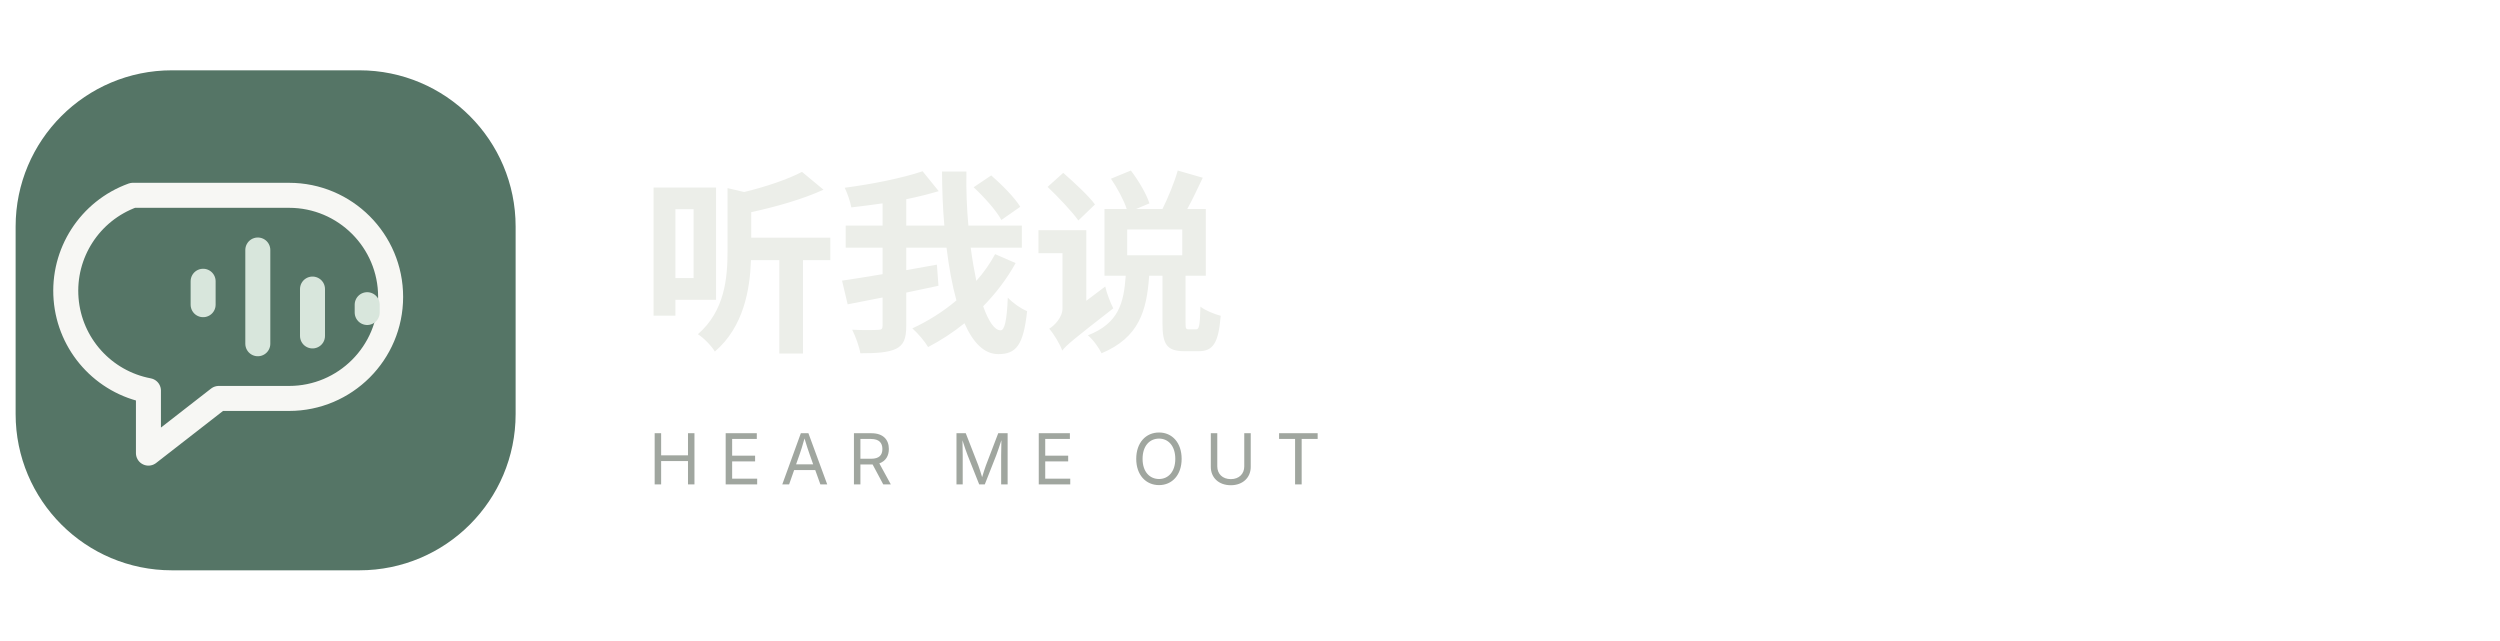
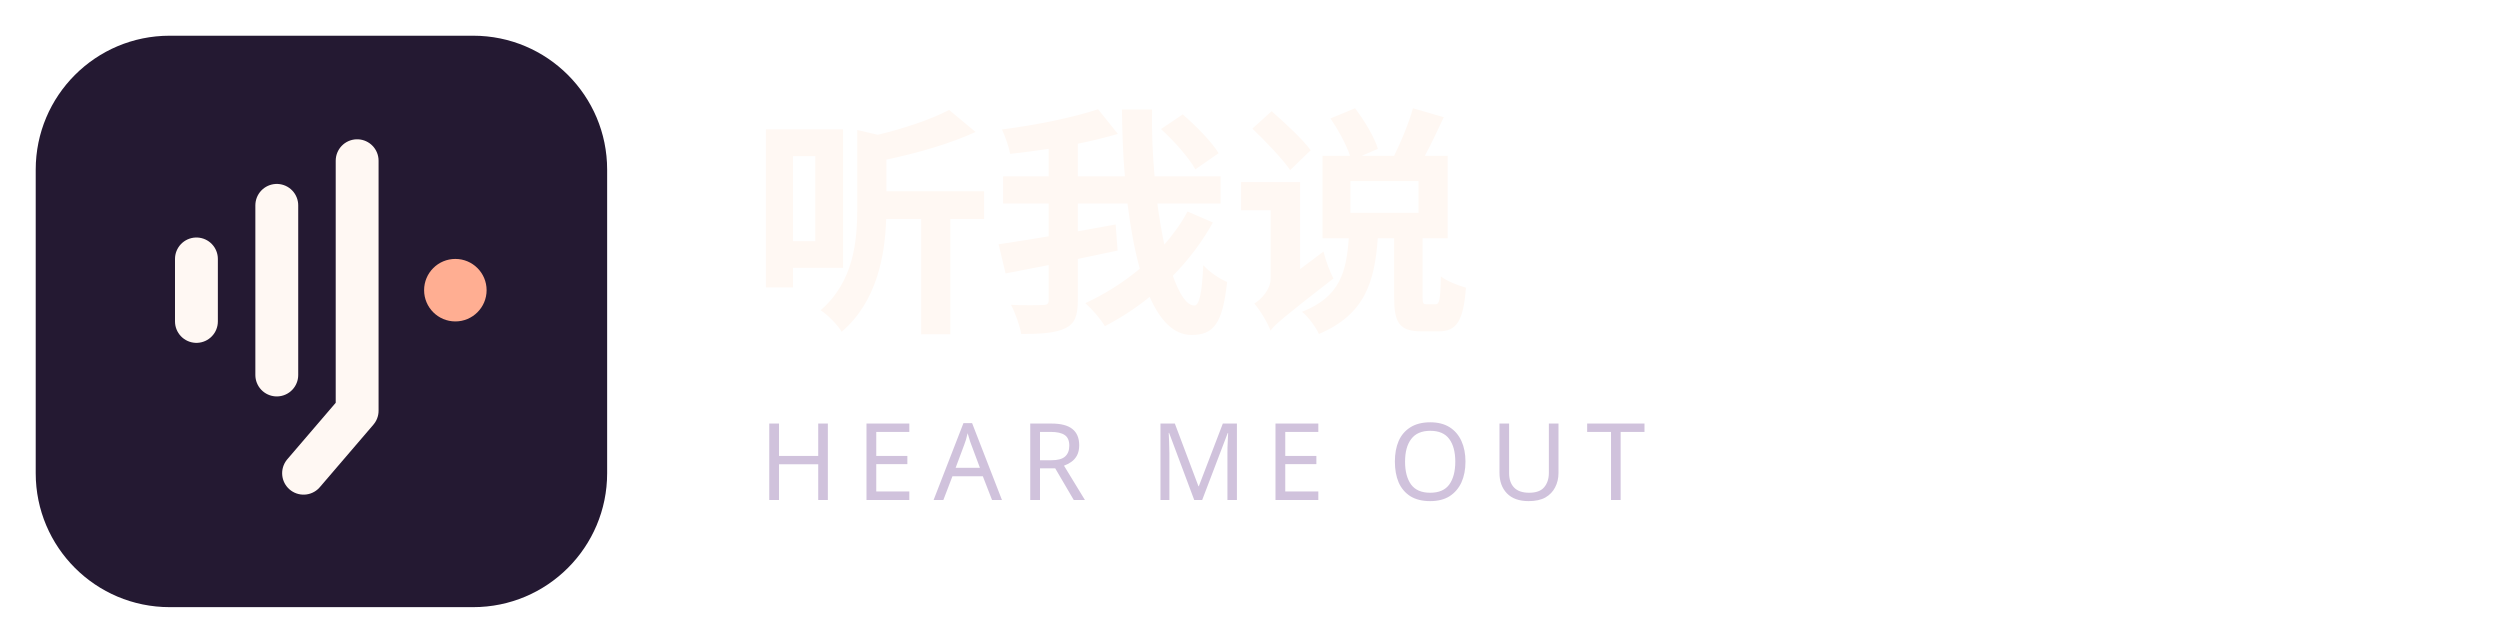
- <svg xmlns="http://www.w3.org/2000/svg" viewBox="0 0 320 82" fill="none">
-   <g transform="translate(2 9)">
-     <rect width="64" height="64" rx="20" fill="#557566" />
-     <path d="M15 16h20a13 13 0 0 1 0 26H26l-9 7v-8a13 13 0 0 1-2-25Z" stroke="#F7F7F4" stroke-width="3.2" stroke-linejoin="round" />
-     <path d="M24 30v-3m7 8V23m7 11v-6m7 3v-1" stroke="#D8E6DC" stroke-width="3.2" stroke-linecap="round" />
+ <svg xmlns="http://www.w3.org/2000/svg" width="280" height="72" viewBox="0 0 280 72">
+   <g transform="translate(4 4)">
+     <rect width="64" height="64" rx="15" fill="#241932" />
+     <path d="M18 25v7m9-13v19m9-24v28l-6 7" fill="none" stroke="#fff8f3" stroke-width="4.8" stroke-linecap="round" stroke-linejoin="round" />
+     <circle cx="47" cy="28.5" r="3.5" fill="#ffae92" />
  </g>
-   <text x="82" y="43" fill="#ECEEE9" font-family="-apple-system,BlinkMacSystemFont,'PingFang SC',sans-serif" font-size="25" font-weight="700">听我说</text>
-   <text x="83" y="62" fill="#A0A69F" font-family="-apple-system,BlinkMacSystemFont,sans-serif" font-size="9" letter-spacing="2.4">HEAR ME OUT</text>
+   <g font-family="PingFang SC, Microsoft YaHei, system-ui, sans-serif">
+     <text x="84" y="35" fill="#fff8f3" font-size="27" font-weight="650">听我说</text>
+     <text x="85" y="56" fill="#d0c2dc" font-size="12" letter-spacing="2">HEAR ME OUT</text>
+   </g>
</svg>
